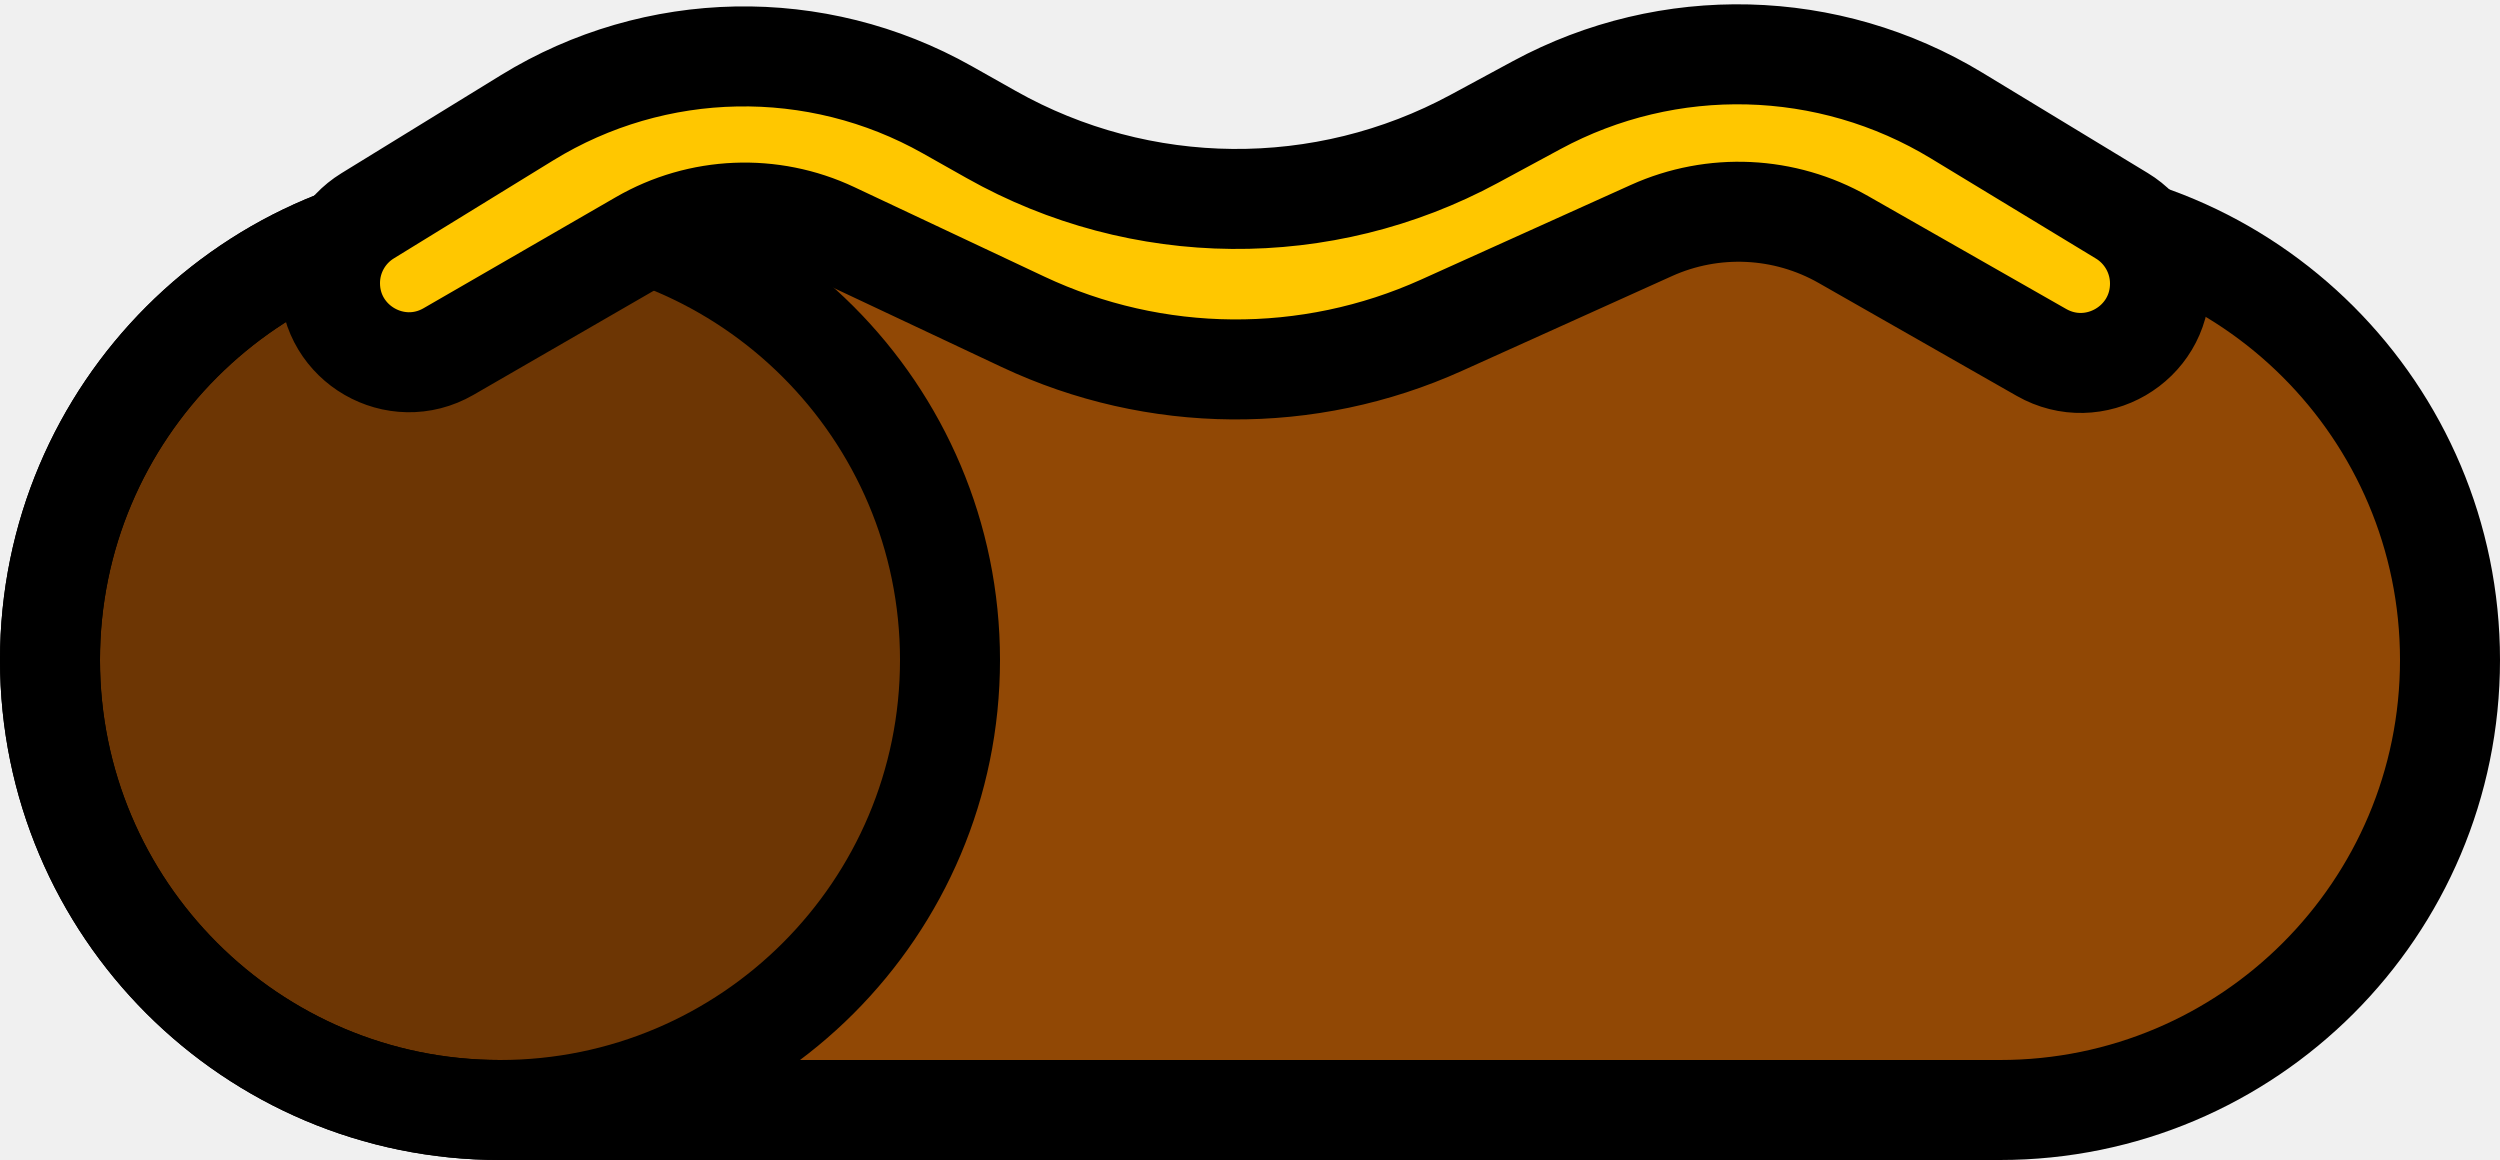
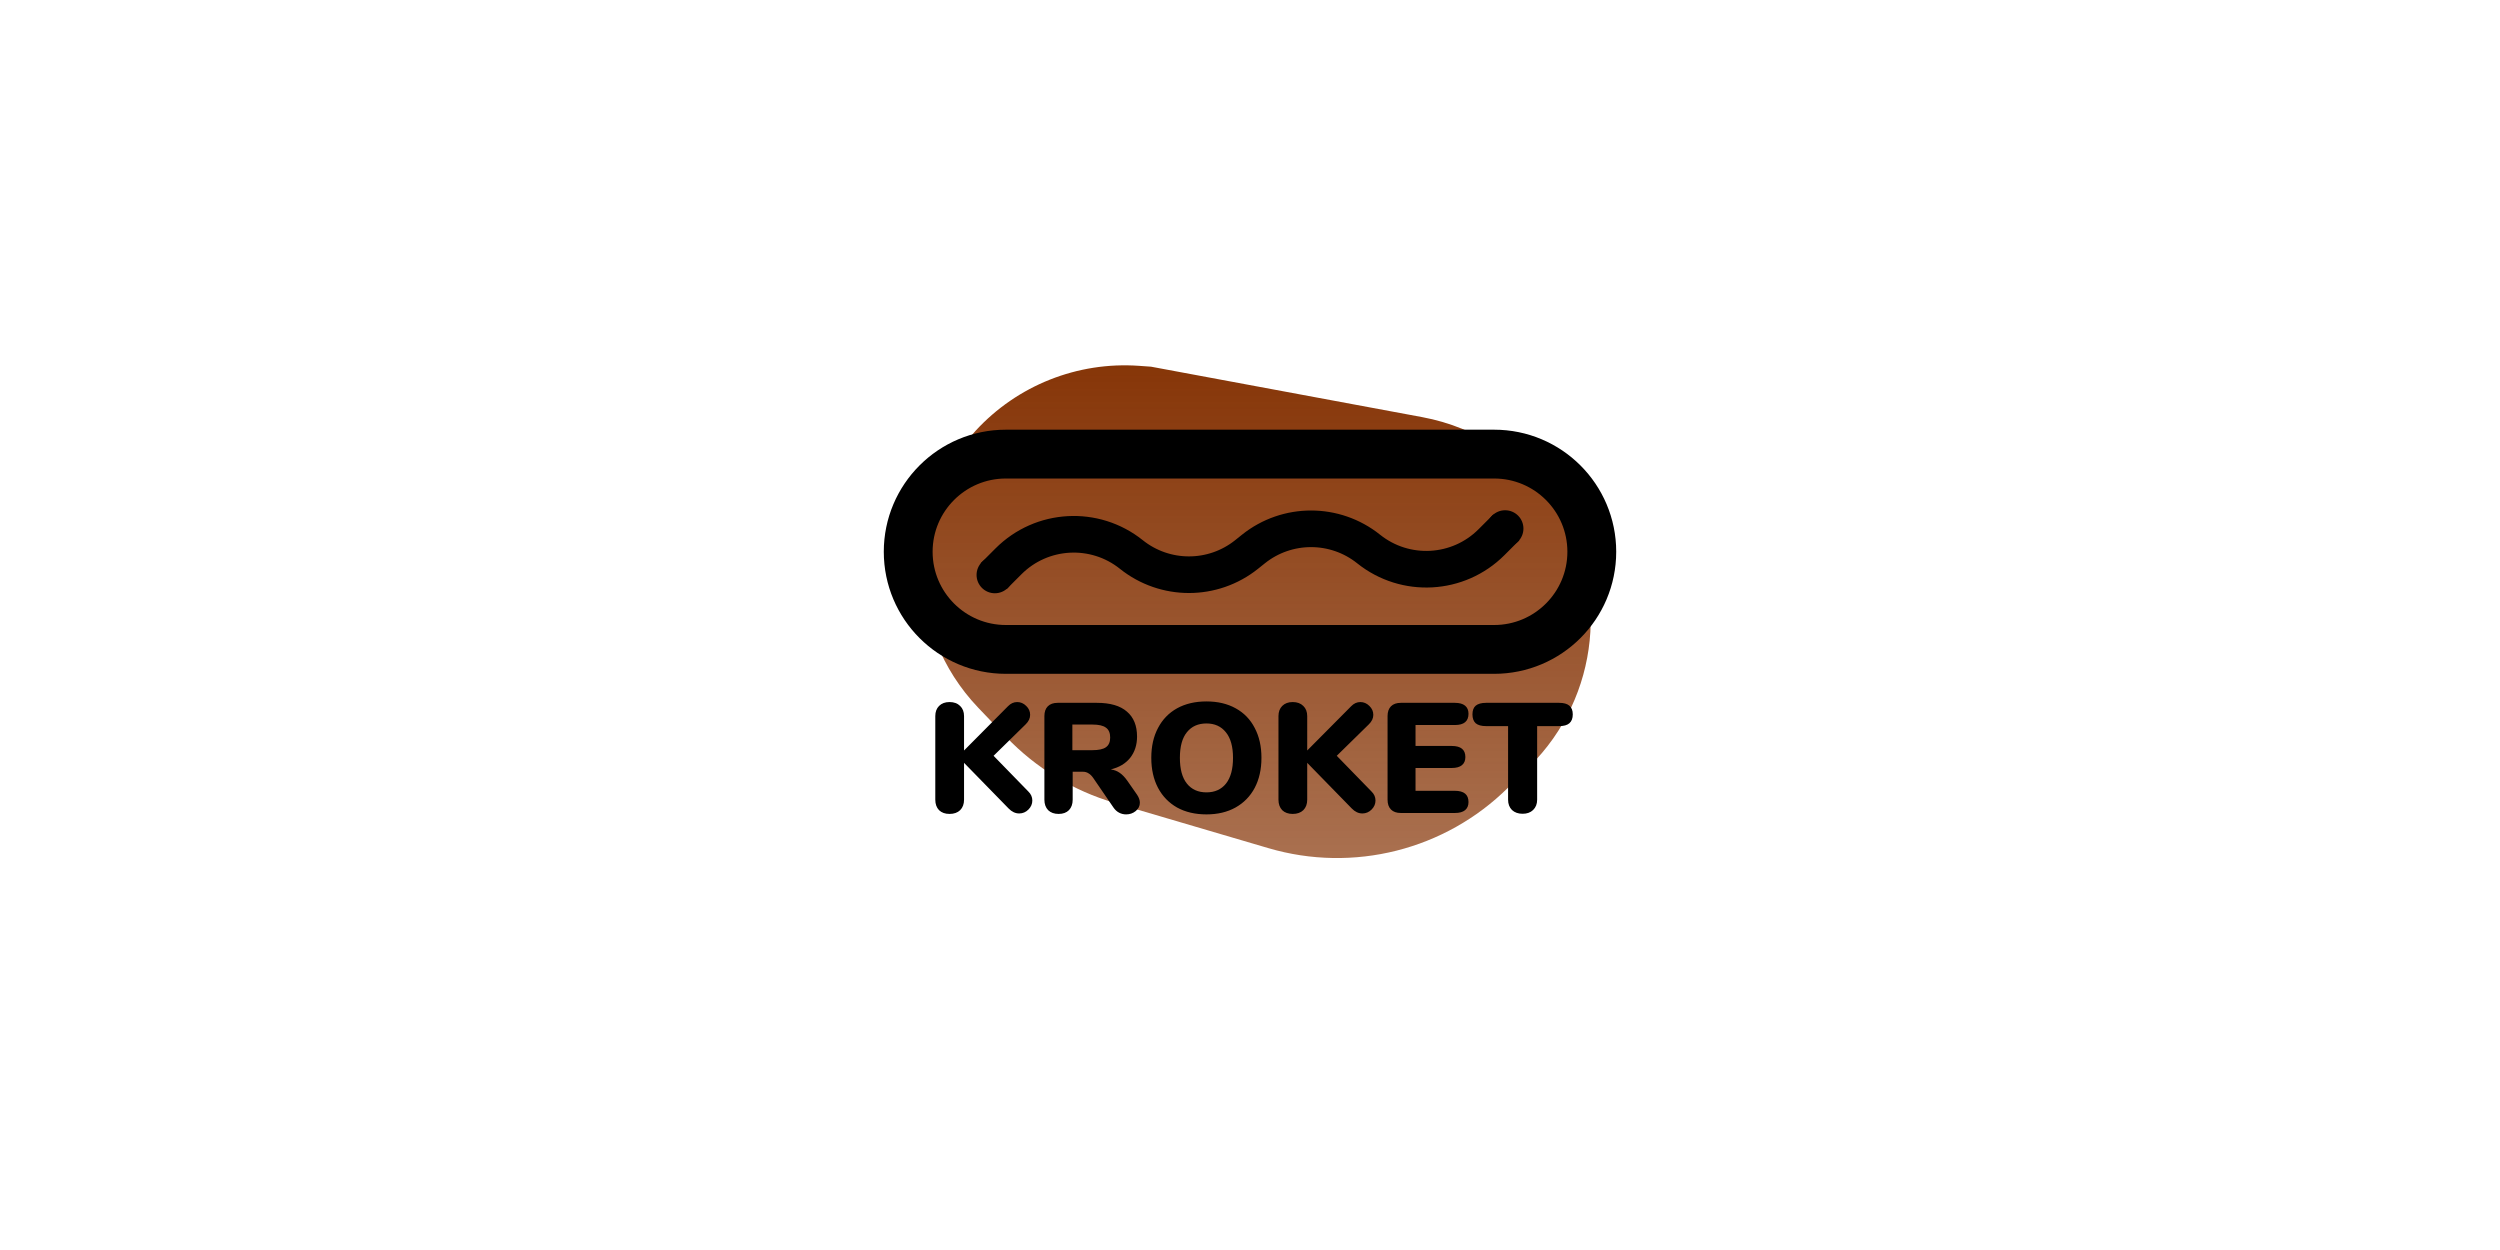
- <svg xmlns="http://www.w3.org/2000/svg" width="250" height="116" viewBox="0 0 250 116" fill="none">
-   <rect x="5" y="21" width="240" height="90" rx="45" fill="#914805" stroke="black" stroke-width="10" />
-   <circle cx="50" cy="66" r="45" fill="black" fill-opacity="0.25" stroke="black" stroke-width="10" />
-   <path d="M52.714 11.773L36.763 21.581C34.425 23.019 33 25.567 33 28.312C33 34.395 39.586 38.196 44.853 35.154L64.097 24.038C69.979 20.64 77.152 20.34 83.297 23.233L102.295 32.179C115.529 38.411 130.829 38.535 144.162 32.518L165.146 23.049C171.32 20.263 178.455 20.599 184.341 23.953L204.147 35.244C209.432 38.256 216 34.44 216 28.357C216 25.587 214.554 23.017 212.185 21.58L195.67 11.559C182.85 3.78 166.867 3.38 153.674 10.508L147.416 13.889C132.313 22.049 114.079 21.885 99.125 13.455L94.729 10.976C81.62 3.585 65.533 3.891 52.714 11.773Z" fill="#FFC700" stroke="black" stroke-width="10" />
+ <svg xmlns="http://www.w3.org/2000/svg" fill="none" viewBox="0 0 1024 512">
+   <path fill="#fff" d="M0 0h1024v512H0z" />
+   <path fill="url(#paint0_linear)" d="M412.102 301.832l-11.399-11.926c-30.208-31.605-30.702-81.229-1.128-113.429a82.953 82.953 0 0166.996-26.63l4.905.35 111.075 20.662a84.442 84.442 0 0154.789 36.132c22.451 33.624 17.921 78.442-10.804 106.894l-8.836 8.752c-25.762 25.517-63.363 35.005-98.148 24.767l-63.147-18.585a100.55 100.55 0 01-44.303-26.987z" />
+   <rect width="280" height="80" x="372" y="186" stroke="#000" stroke-width="20" rx="40" />
+   <path stroke="#000" stroke-width="15" d="M407 236l6.092-6.092c13.611-13.611 35.279-14.811 50.31-2.787v0c13.796 11.037 33.4 11.038 47.196 0l2.804-2.242c13.796-11.037 33.4-11.038 47.196 0v0c15.031 12.024 36.699 10.824 50.31-2.787L617 216" />
+   <circle cx="407.5" cy="235.5" r="7.5" fill="#000" />
+   <circle cx="616.5" cy="216.5" r="7.5" fill="#000" />
+   <path fill="#000" d="M421.176 324.168c1.109 1.067 1.664 2.304 1.664 3.712 0 1.408-.533 2.645-1.6 3.712-1.067 1.067-2.325 1.6-3.776 1.6-1.579 0-3.029-.683-4.352-2.048l-18.24-18.688v15.104c0 1.792-.533 3.221-1.6 4.288-1.067 1.024-2.517 1.536-4.352 1.536-1.792 0-3.221-.512-4.288-1.536-1.024-1.067-1.536-2.496-1.536-4.288v-34.24c0-1.749.512-3.136 1.536-4.16 1.067-1.067 2.496-1.6 4.288-1.6 1.835 0 3.285.533 4.352 1.6 1.067 1.024 1.6 2.411 1.6 4.16v14.08l17.984-18.112c1.109-1.152 2.368-1.728 3.776-1.728s2.645.533 3.712 1.6c1.067 1.024 1.6 2.24 1.6 3.648s-.619 2.709-1.856 3.904l-13.12 12.864 14.208 14.592zm44.56 1.344c.768 1.152 1.152 2.24 1.152 3.264 0 1.365-.576 2.517-1.728 3.456-1.11.896-2.411 1.344-3.904 1.344a6.12 6.12 0 01-2.88-.704c-.896-.469-1.664-1.173-2.304-2.112l-8.32-12.16c-.598-.853-1.238-1.472-1.92-1.856-.64-.427-1.408-.64-2.304-.64h-4.16v11.456c0 1.792-.512 3.221-1.536 4.288-1.024 1.024-2.432 1.536-4.224 1.536-1.792 0-3.222-.512-4.288-1.536-1.024-1.067-1.536-2.496-1.536-4.288v-34.24c0-1.749.469-3.093 1.408-4.032.938-.939 2.282-1.408 4.032-1.408h16.064c5.461 0 9.557 1.195 12.288 3.584 2.773 2.347 4.16 5.76 4.16 10.24 0 3.413-.939 6.315-2.816 8.704-1.878 2.347-4.523 3.925-7.936 4.736 1.408.213 2.624.683 3.648 1.408 1.066.725 2.112 1.813 3.136 3.264l3.968 5.696zm-18.304-18.24c2.602 0 4.458-.405 5.568-1.216 1.152-.811 1.728-2.133 1.728-3.968 0-1.877-.576-3.221-1.728-4.032-1.11-.853-2.966-1.28-5.568-1.28h-8.192v10.496h8.192zm46.729 26.304c-4.608 0-8.619-.939-12.032-2.816-3.371-1.92-5.973-4.608-7.808-8.064-1.835-3.499-2.752-7.595-2.752-12.288 0-4.693.917-8.768 2.752-12.224 1.835-3.499 4.437-6.187 7.808-8.064 3.413-1.877 7.424-2.816 12.032-2.816s8.597.939 11.968 2.816c3.413 1.877 6.016 4.565 7.808 8.064 1.835 3.456 2.752 7.531 2.752 12.224 0 4.693-.917 8.789-2.752 12.288-1.835 3.456-4.459 6.144-7.872 8.064-3.371 1.877-7.339 2.816-11.904 2.816zm0-9.024c3.413 0 6.08-1.195 8-3.584 1.92-2.432 2.88-5.952 2.88-10.56 0-4.608-.981-8.107-2.944-10.496-1.92-2.389-4.565-3.584-7.936-3.584-3.413 0-6.08 1.195-8 3.584-1.92 2.347-2.88 5.845-2.88 10.496 0 4.651.96 8.171 2.88 10.56 1.92 2.389 4.587 3.584 8 3.584zm67.578-.384c1.109 1.067 1.664 2.304 1.664 3.712 0 1.408-.534 2.645-1.6 3.712-1.067 1.067-2.326 1.6-3.776 1.6-1.579 0-3.03-.683-4.352-2.048l-18.24-18.688v15.104c0 1.792-.534 3.221-1.6 4.288-1.067 1.024-2.518 1.536-4.352 1.536-1.792 0-3.222-.512-4.288-1.536-1.024-1.067-1.536-2.496-1.536-4.288v-34.24c0-1.749.512-3.136 1.536-4.16 1.066-1.067 2.496-1.6 4.288-1.6 1.834 0 3.285.533 4.352 1.6 1.066 1.024 1.6 2.411 1.6 4.16v14.08l17.984-18.112c1.109-1.152 2.368-1.728 3.775-1.728 1.409 0 2.646.533 3.713 1.6 1.066 1.024 1.6 2.24 1.6 3.648s-.619 2.709-1.856 3.904l-13.12 12.864 14.208 14.592zM573.786 333c-1.749 0-3.093-.469-4.032-1.408-.939-.939-1.408-2.283-1.408-4.032v-34.24c0-1.749.469-3.093 1.408-4.032.939-.939 2.283-1.408 4.032-1.408h22.144c1.835 0 3.221.384 4.16 1.152.939.768 1.408 1.877 1.408 3.328 0 3.072-1.856 4.608-5.568 4.608h-16.128v8.576h14.848c3.712 0 5.568 1.515 5.568 4.544 0 1.451-.469 2.56-1.408 3.328-.939.768-2.325 1.152-4.16 1.152h-14.848v9.344h16.128c3.712 0 5.568 1.536 5.568 4.608 0 1.451-.469 2.56-1.408 3.328-.939.768-2.325 1.152-4.16 1.152h-22.144zm49.876.32c-1.792 0-3.243-.512-4.352-1.536-1.067-1.067-1.6-2.475-1.6-4.224v-30.144h-9.024c-1.878 0-3.286-.384-4.224-1.152-.896-.811-1.345-2.027-1.345-3.648s.449-2.816 1.345-3.584c.938-.768 2.346-1.152 4.224-1.152h29.952c1.877 0 3.264.384 4.16 1.152.938.768 1.408 1.963 1.408 3.584s-.47 2.837-1.408 3.648c-.896.768-2.283 1.152-4.16 1.152h-9.024v30.144c0 1.749-.555 3.157-1.664 4.224-1.067 1.024-2.496 1.536-4.288 1.536z" />
+   <defs>
+     <linearGradient id="paint0_linear" x1="511.5" x2="511.5" y1="147" y2="364" gradientUnits="userSpaceOnUse">
+       <stop stop-color="#863507" />
+       <stop offset="1" stop-color="#863507" stop-opacity=".69" />
+     </linearGradient>
+   </defs>
</svg>
